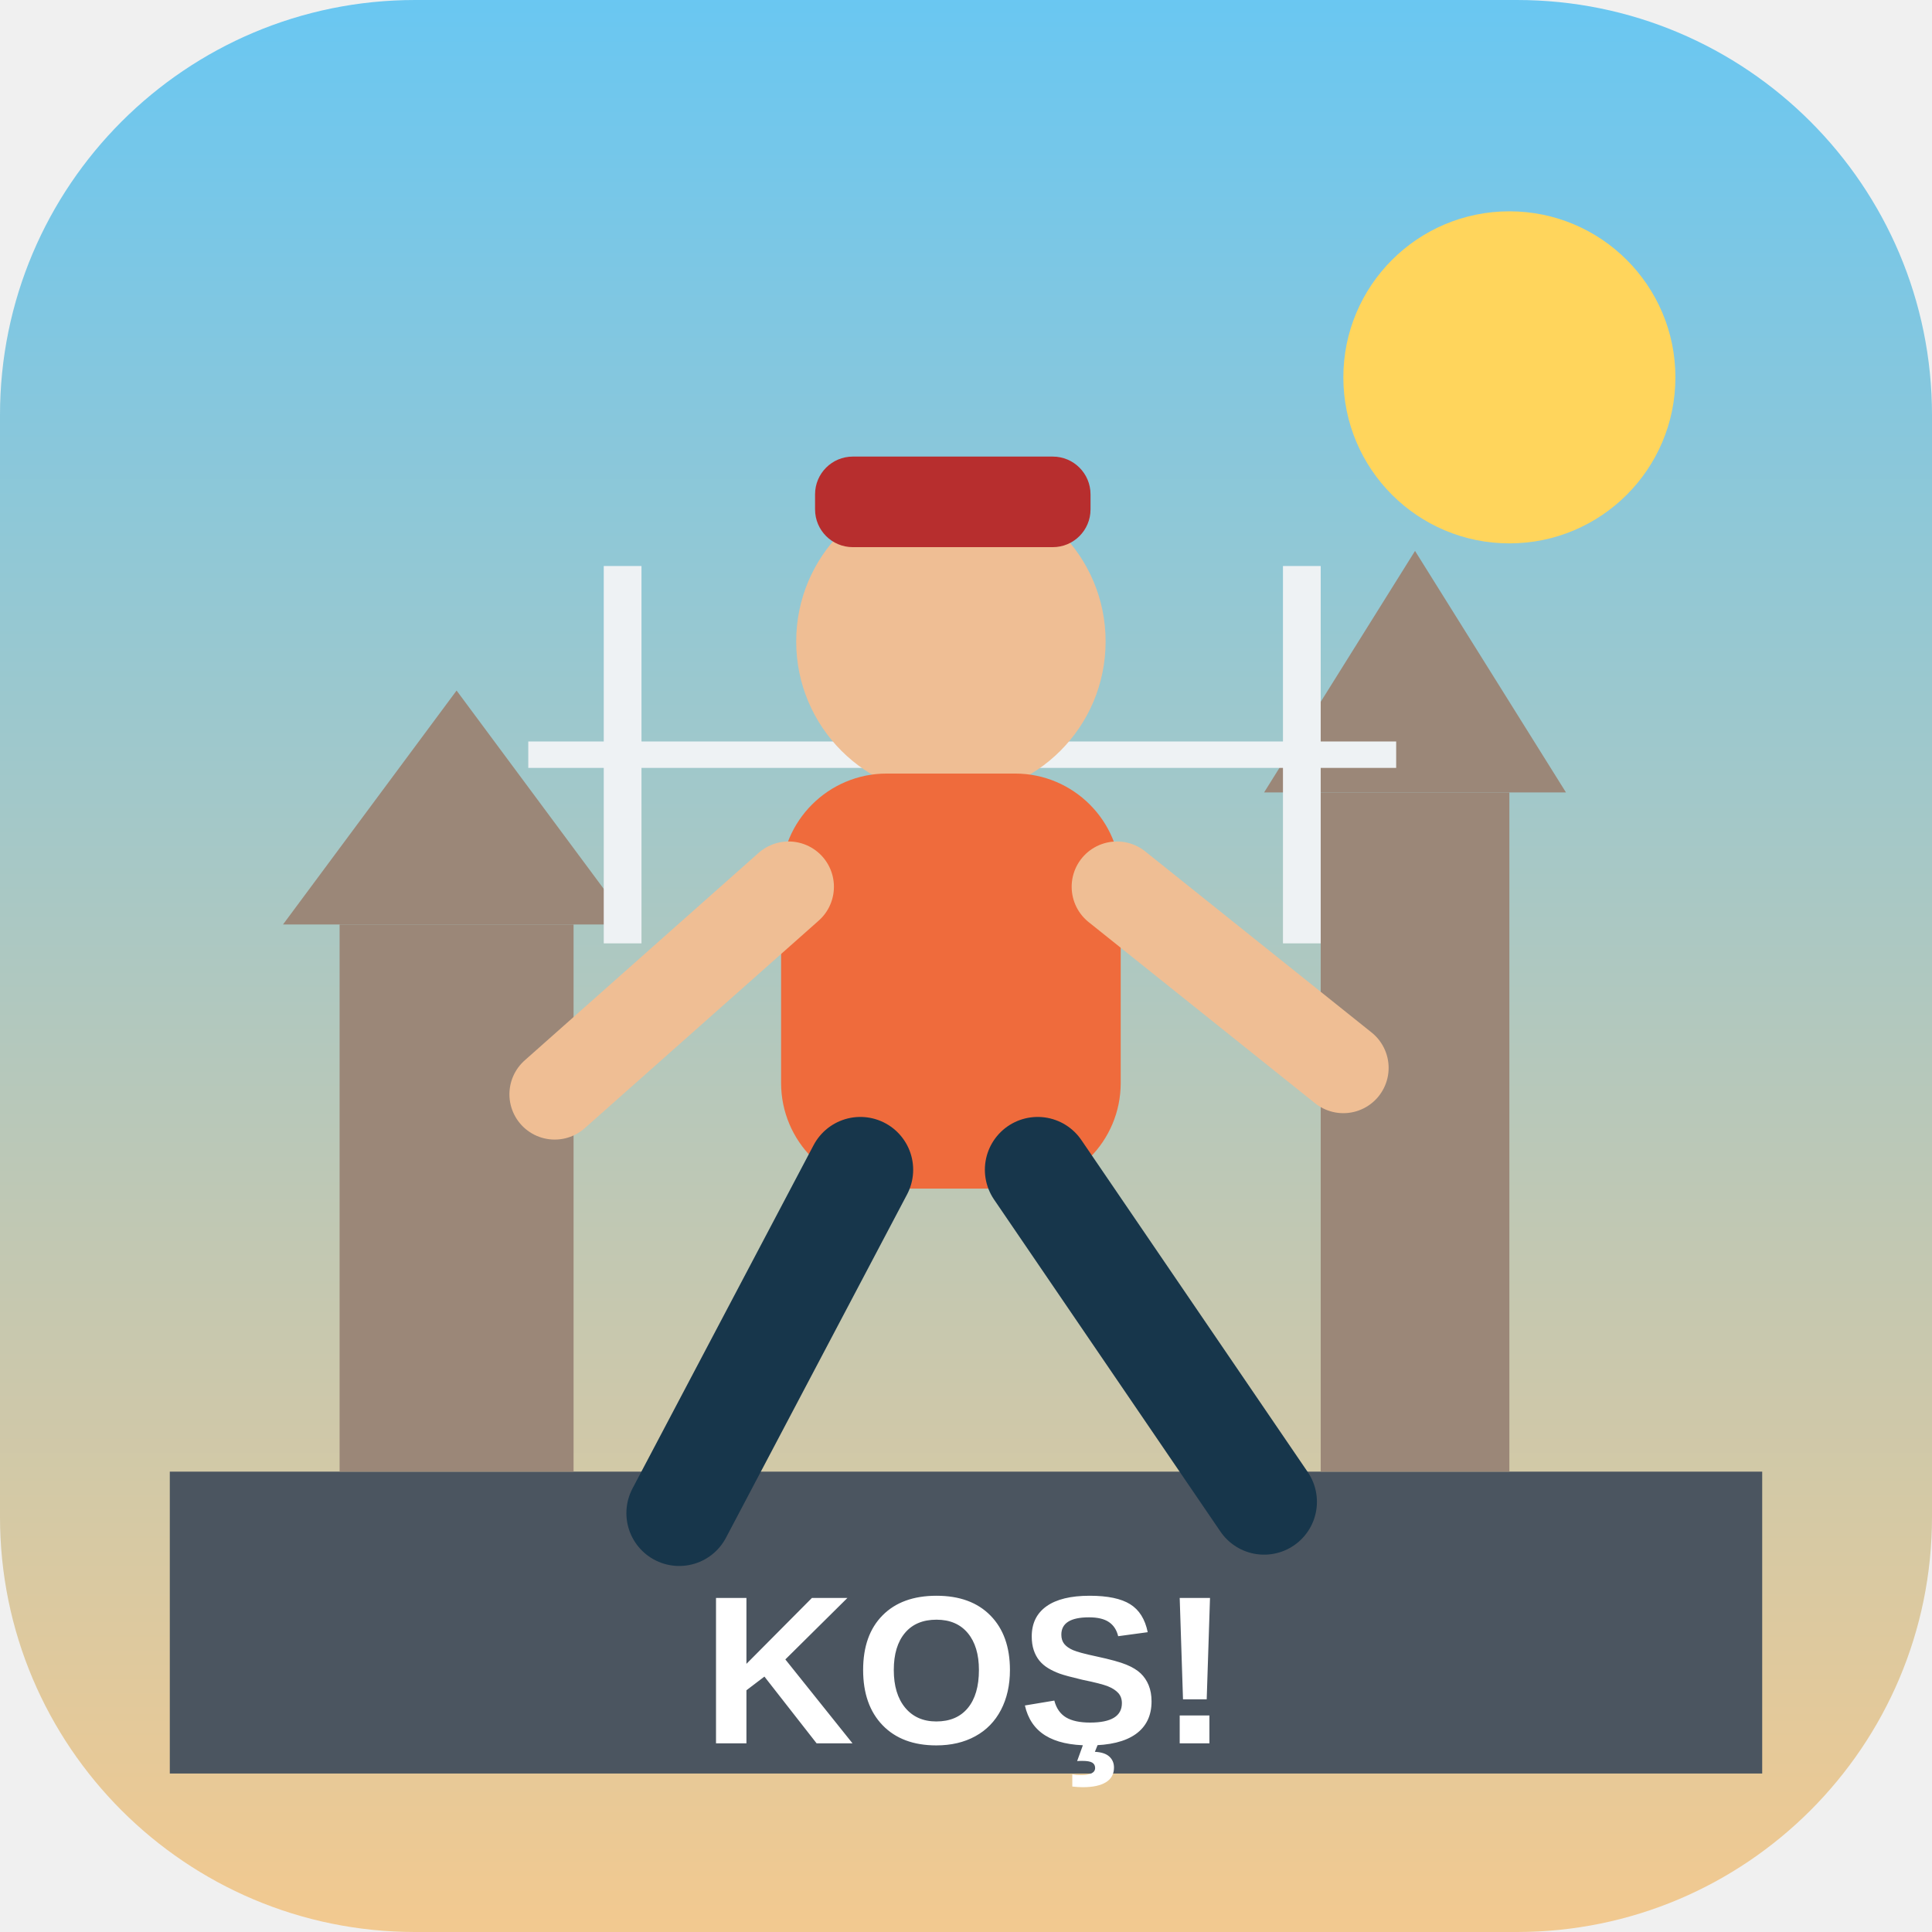
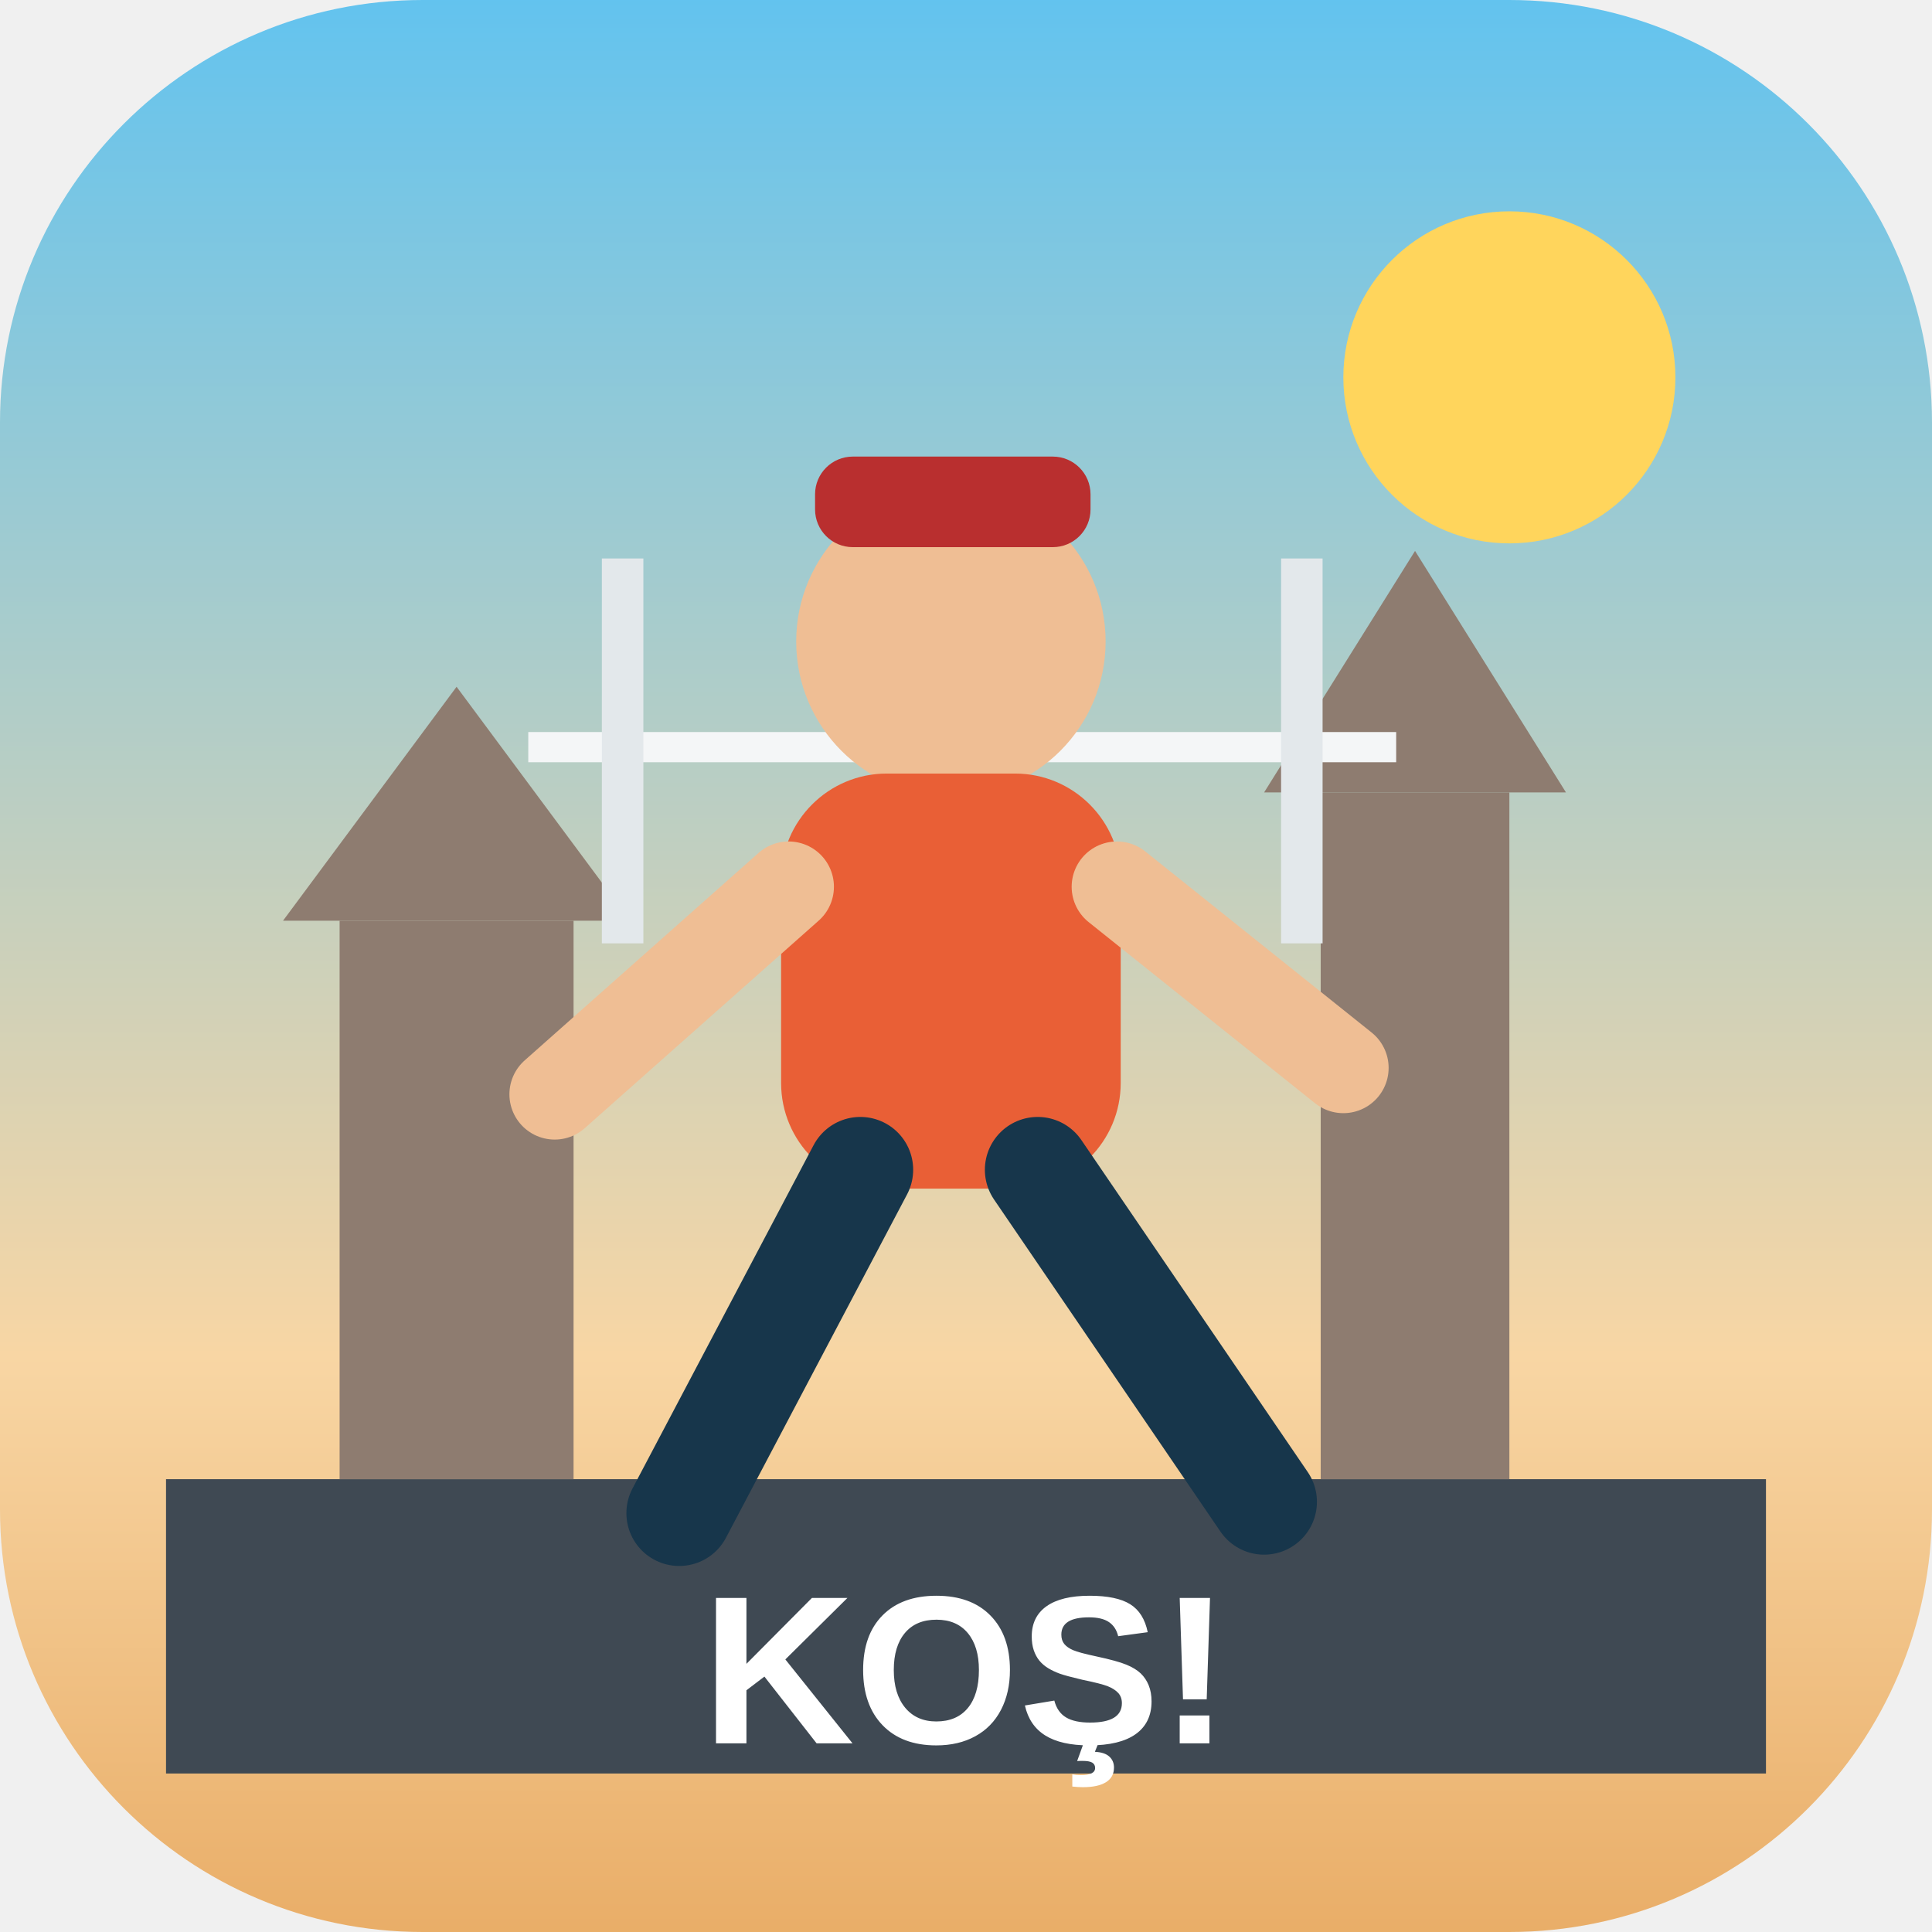
<svg xmlns="http://www.w3.org/2000/svg" viewBox="0 0 512 512">
  <defs>
    <linearGradient id="g" x1="0" y1="0" x2="0" y2="1">
-       <stop stop-color="#69c7f2" />
-       <stop offset="1" stop-color="#f3c98f" />
+       <stop stop-color="#62c3ef" />
+       <stop offset=".7" stop-color="#f8d6a4" />
+       <stop offset="1" stop-color="#e9ad67" />
    </linearGradient>
  </defs>
-   <rect width="512" height="512" rx="110" fill="url(#g)" />
+   <rect width="512" height="512" rx="112" fill="url(#g)" />
  <circle cx="400" cy="100" r="44" fill="#ffd55c" />
-   <path d="M45 390h422v80H45z" fill="#4b5560" />
-   <path d="M90 390V245h62v145M350 390V210h50v180" fill="#9b8778" />
-   <path d="M75 245h92l-46-62zM335 210h80l-40-64z" fill="#9b8778" />
-   <path d="M140 200h230" stroke="#eef2f4" stroke-width="7" />
-   <path d="M165 150v100M345 150v100" stroke="#eef2f4" stroke-width="10" />
+   <path d="M44 392h424v78H44z" fill="#3f4953" />
+   <path d="M90 392V244h62v148M350 392V210h50v182" fill="#8e7c70" />
+   <path d="M75 244h92l-46-62zM335 210h80l-40-64z" fill="#8e7c70" />
+   <path d="M140 198h230" stroke="#f4f6f7" stroke-width="8" />
+   <path d="M165 148v102M345 148v102" stroke="#e3e8eb" stroke-width="11" />
  <circle cx="252" cy="170" r="41" fill="#efbe94" />
-   <rect x="207" y="205" width="90" height="110" rx="28" fill="#ef6b3c" />
+   <rect x="207" y="205" width="90" height="110" rx="28" fill="#e95f36" />
  <path d="M228 310l-48 91M275 310l60 88" stroke="#17364b" stroke-width="28" stroke-linecap="round" />
  <path d="M209 235l-62 55M296 235l60 48" stroke="#efbe94" stroke-width="24" stroke-linecap="round" />
-   <rect x="216" y="121" width="73" height="24" rx="10" fill="#b72e2e" />
+   <rect x="216" y="121" width="73" height="24" rx="10" fill="#b92f2f" />
  <text x="256" y="462" text-anchor="middle" font-size="56" font-weight="900" fill="#fff" font-family="Arial">KOŞ!</text>
</svg>
